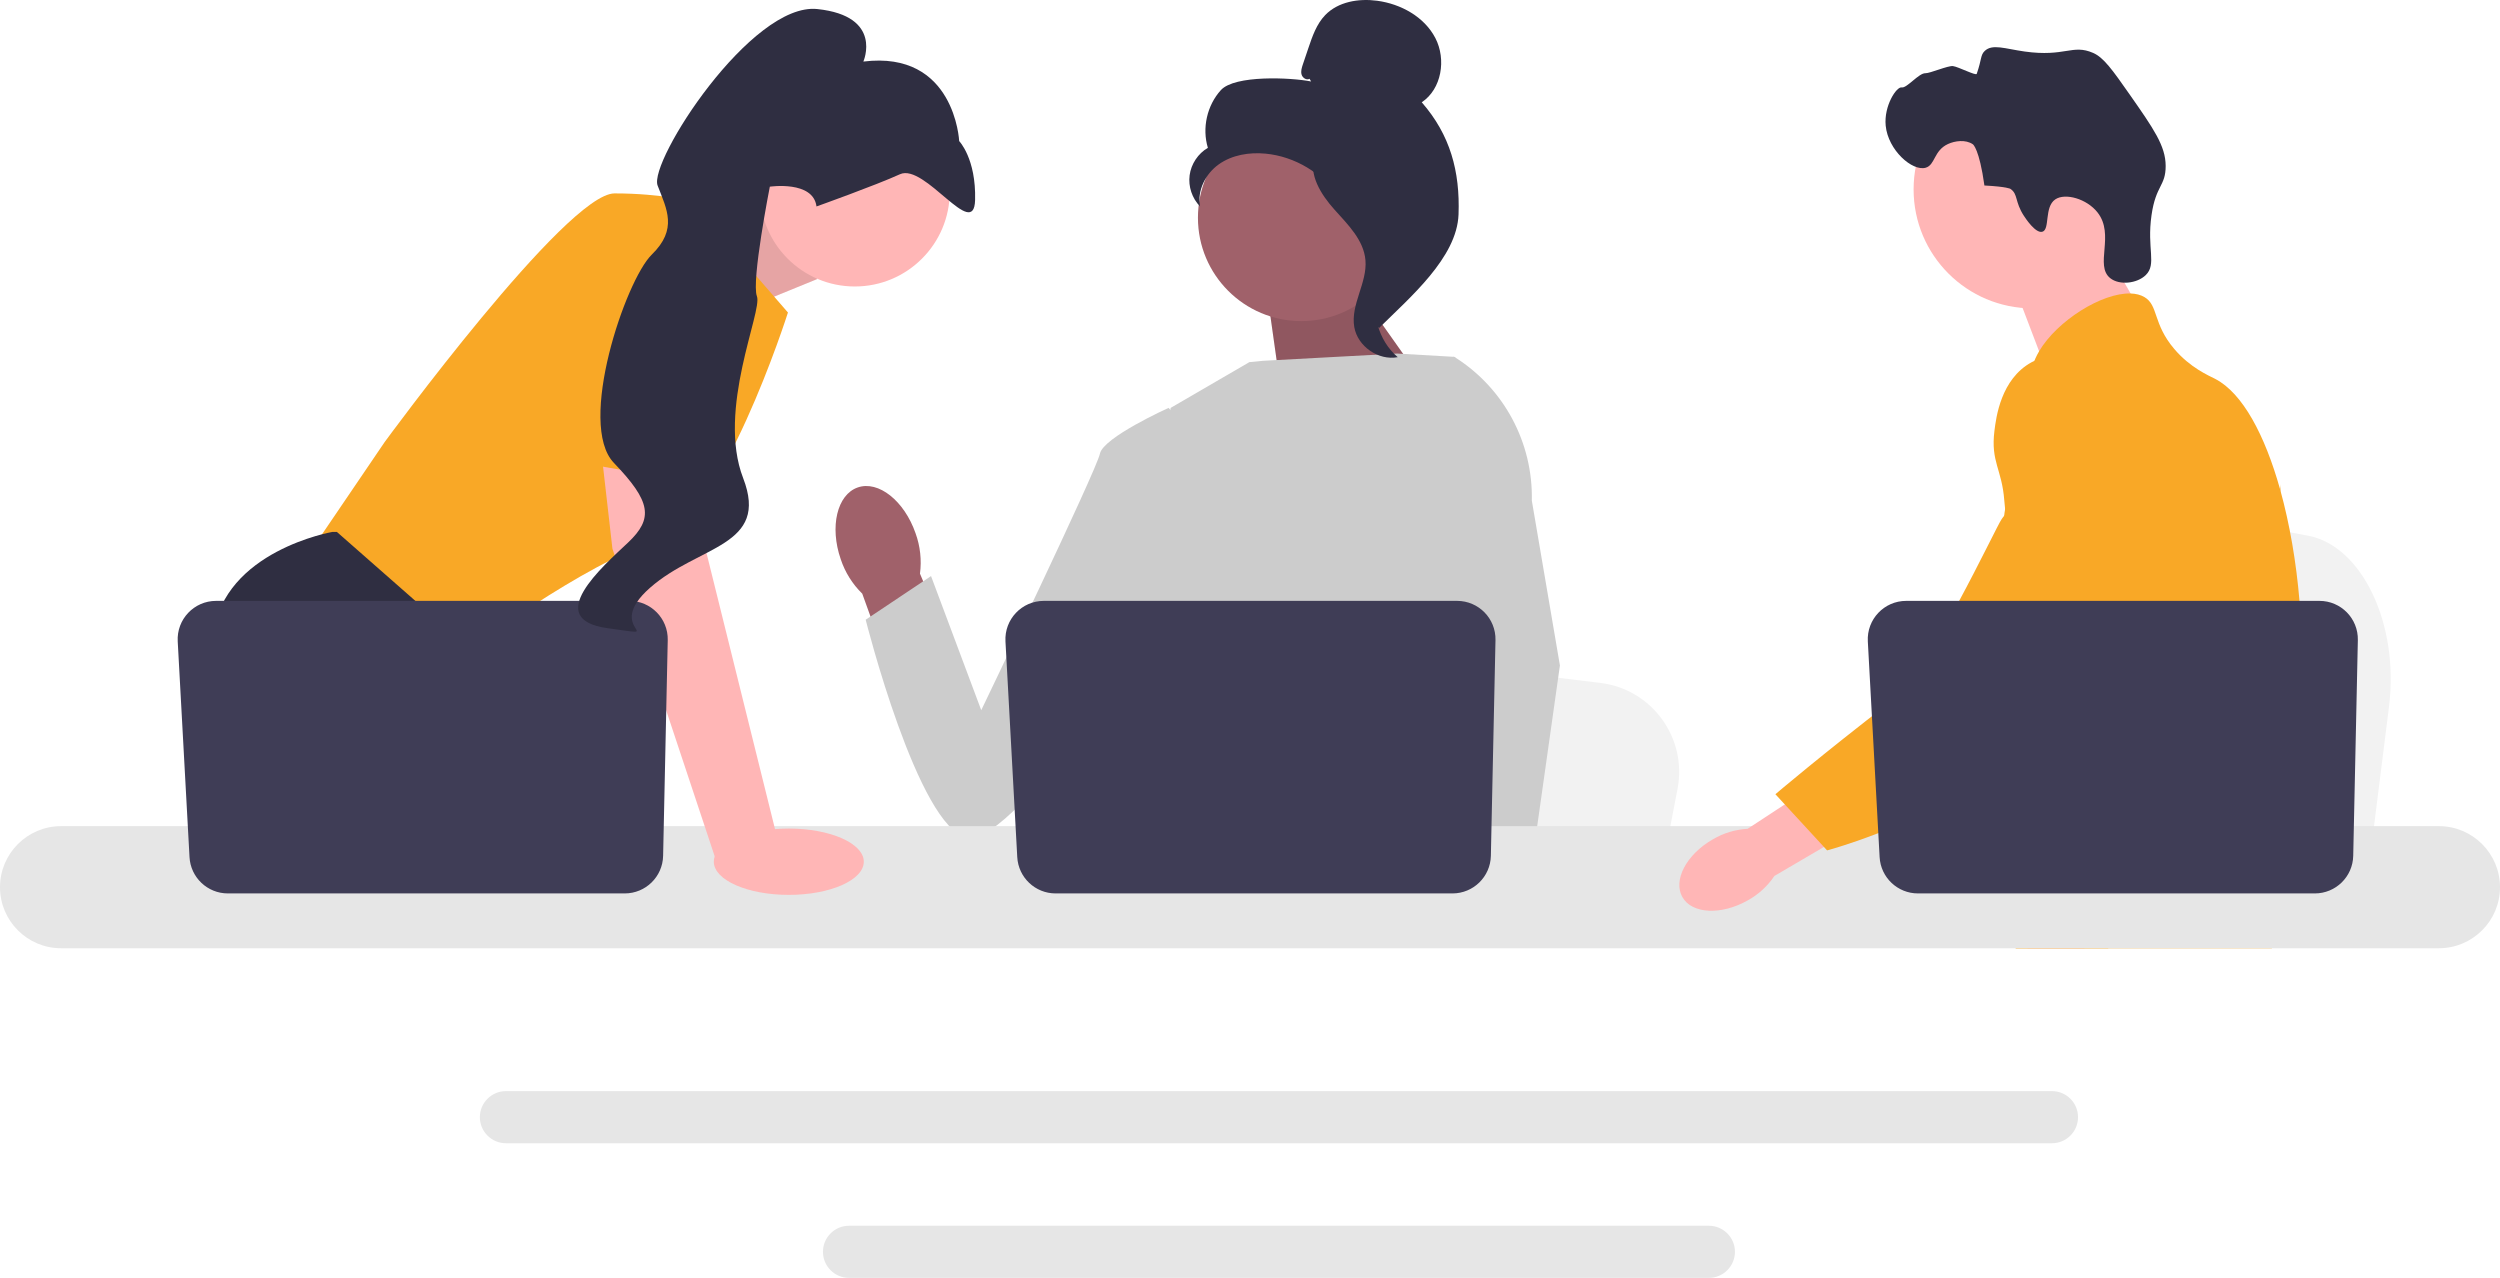
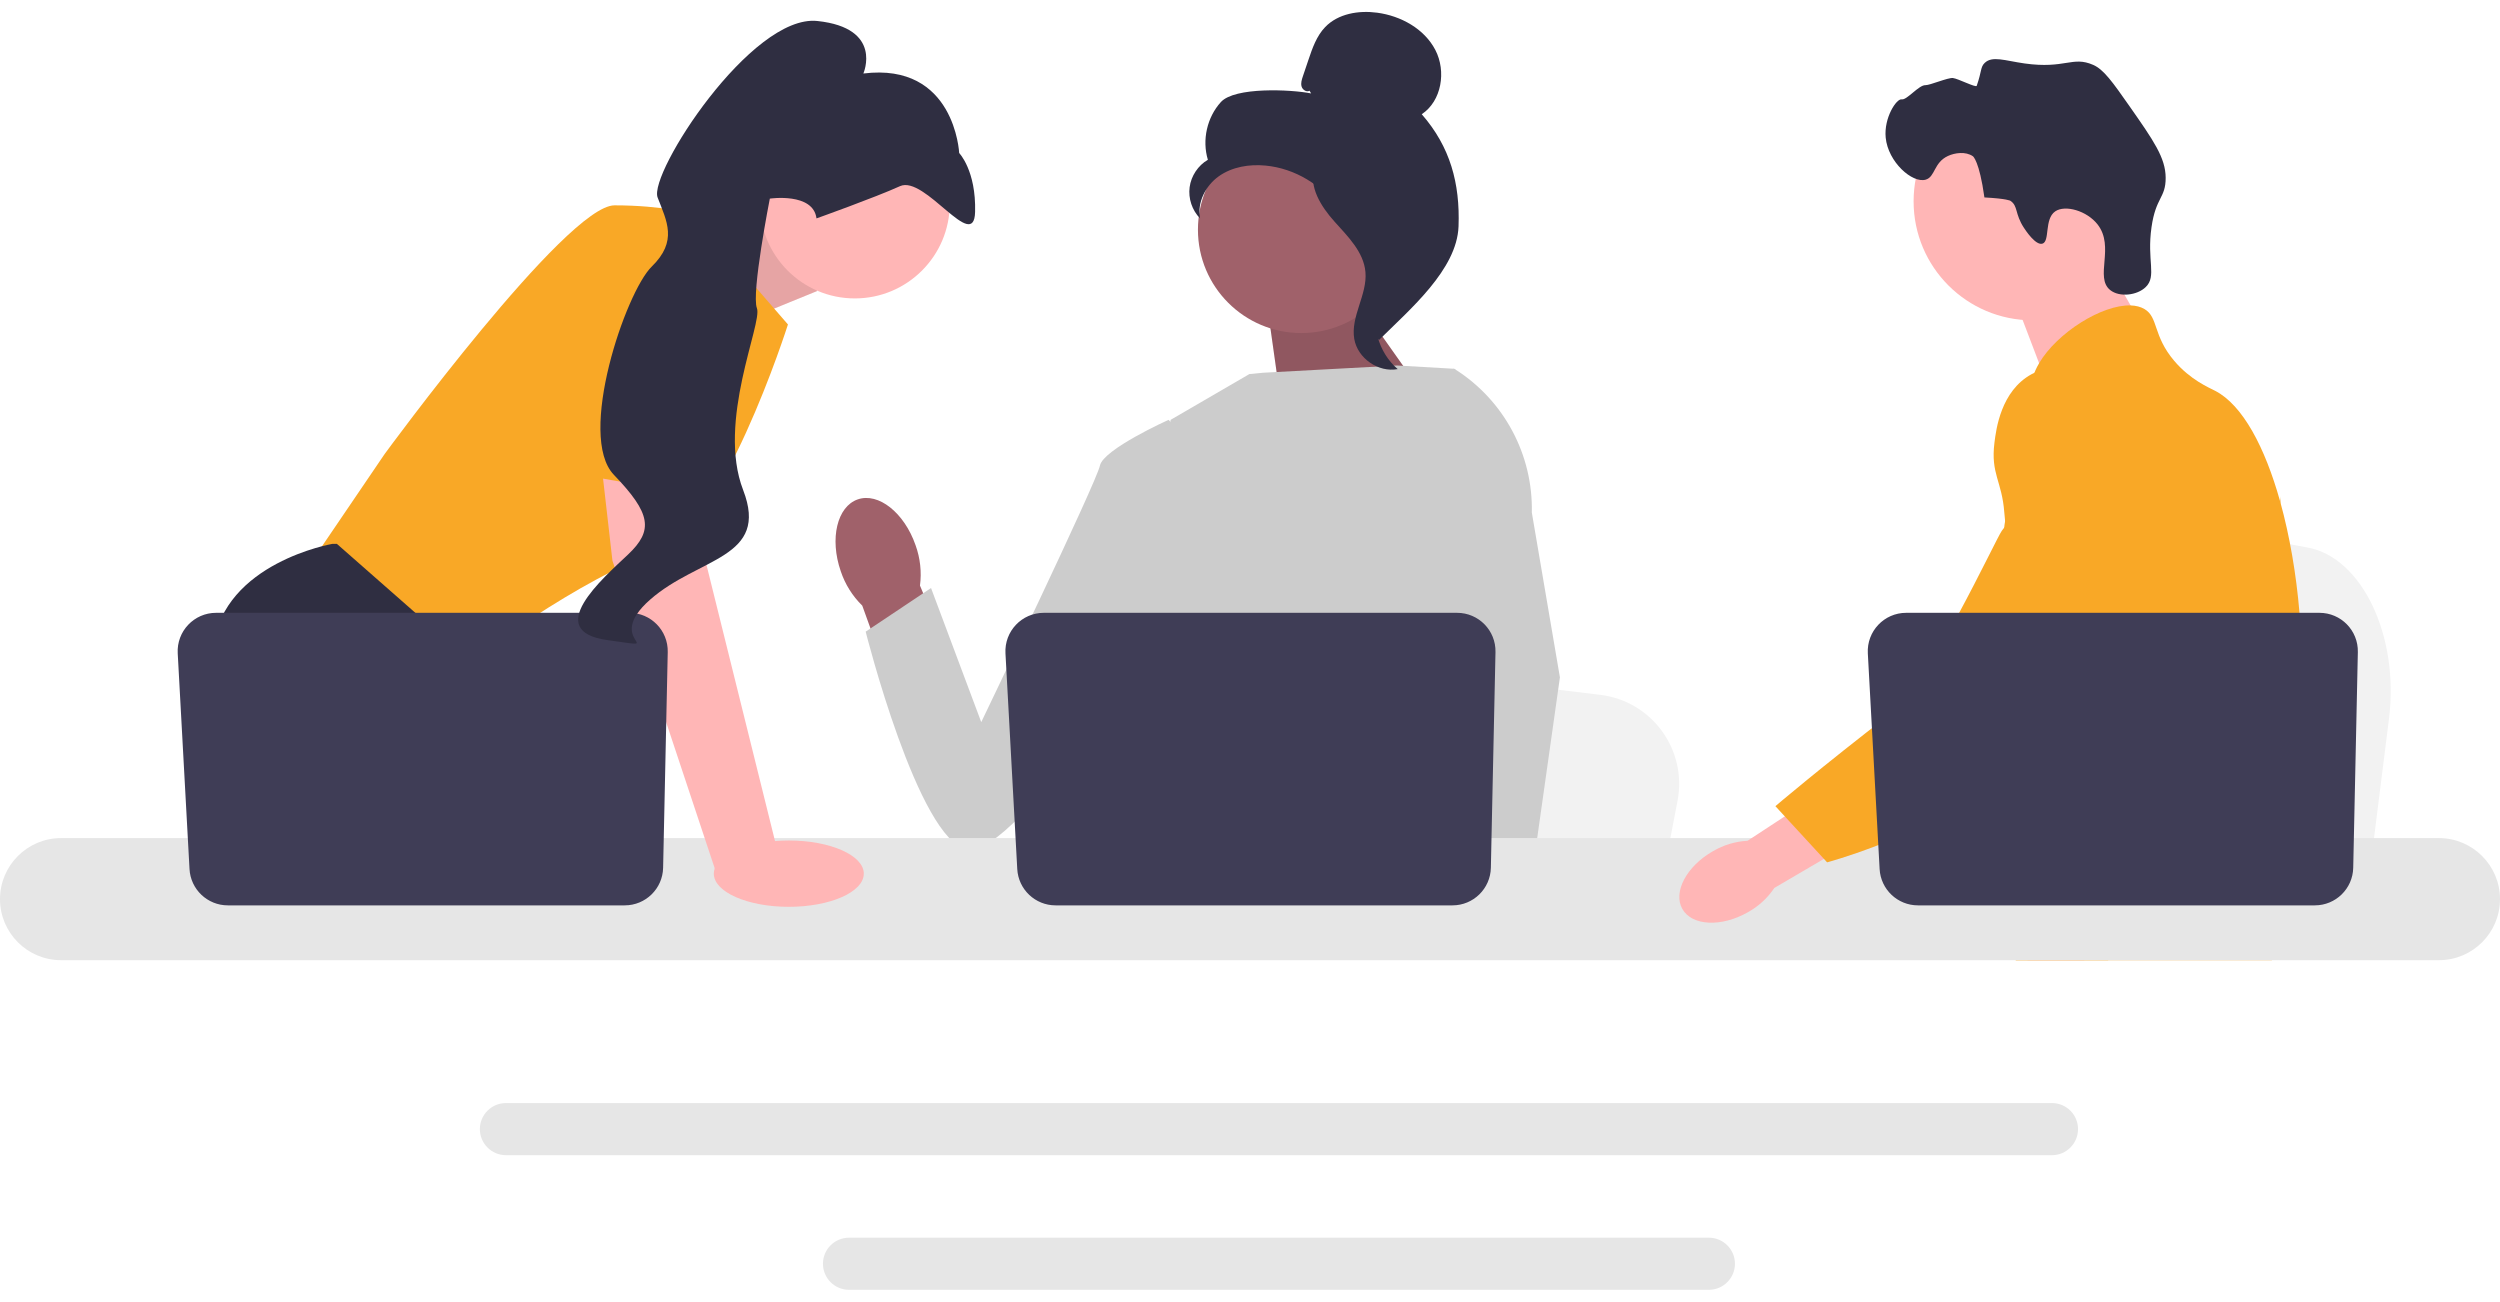
- <svg xmlns="http://www.w3.org/2000/svg" width="866.81" height="443.068" viewBox="0 0 866.81 443.068">
+ <svg xmlns="http://www.w3.org/2000/svg" width="466.81" height="243.068" viewBox="0 0 866.81 443.068" class="svg-image">
  <path d="M828.335,244.952l-2.715,21.622-6.739,53.704h-135.383c1.057-12.037,2.502-29.362,4.046-48.065,.152-1.868,.312-3.748,.464-5.639,3.872-47.014,8.108-100.216,8.108-100.216l17.799,3.316,34.532,6.421,14.071,2.615,37.681,7.017c18.787,3.491,31.71,30.693,28.135,59.226Z" fill="#f2f2f2" />
  <polygon points="725.93 79.358 742.579 108.492 710.58 131.169 696.93 95.358 725.93 79.358" fill="#ffb6b6" />
  <circle cx="704.735" cy="65.675" r="41.244" fill="#ffb6b6" />
  <path d="M701.774,74.896c-3.275-4.984-1.99-7.591-4.731-9.423-0-0-1.103-.737-8.999-1.157h0c-1.768-12.724-3.975-14.267-3.975-14.267-2.543-1.778-6.318-1.201-8.666-.113-4.966,2.3-4.391,7.269-7.735,8.22-4.619,1.314-13.024-6.092-13.852-14.569-.675-6.915,3.78-13.631,5.547-13.276,1.752,.352,5.947-5.003,8.212-4.92,1.547,.056,7.867-2.691,9.567-2.476,1.857,.235,7.978,3.429,8.234,2.699,1.773-5.072,1.252-6.479,2.756-7.93,2.665-2.571,7.026-.781,13.866,.181,14.074,1.978,16.531-2.663,23.743,.483,3.644,1.589,6.692,5.874,12.641,14.38,8.319,11.895,12.479,17.842,12.506,24.779,.027,7.074-3.398,6.625-4.903,17.098-1.675,11.658,1.884,16.989-2.004,20.777-3.005,2.927-9.113,3.622-12.322,1.053-5.494-4.399,1.696-15.012-4.384-22.767-3.732-4.76-11.238-6.878-14.676-4.525-3.888,2.66-1.746,10.469-4.48,11.21-2.341,.634-5.772-4.588-6.343-5.457Z" fill="#2f2e41" />
  <path d="M797.85,237.338c-1.15,19.67-5.72,25.88-7.32,49.11-.35,5.1-.56,11.02-.56,18.08,0,1.8,.01,3.54,.01,5.24,0,3.62-.069,7.04-.49,10.51-.319,2.77-.869,5.56-1.779,8.5h-88.83c-.01-.02-.01-.04-.021-.06-.52-2.26-.85-4.42-1.1-6.49-.08-.66-.15-1.31-.21-1.95-.08-.75-.15-1.49-.22-2.22-.271-2.91-.54-5.66-1.181-8.29-.859-3.63-2.42-7.05-5.62-10.35-1.31-1.35-2.619-2.4-3.899-3.32-.25-.17-.49-.34-.74-.51-3.54-2.43-6.89-4.18-9.79-9.14-.05-.07-.09-.15-.13-.22-.5-.87-1.8-3.15-2.74-6.19-.99-3.16-1.59-7.13-.51-11.19,2.57-9.62,12.09-10.58,19.87-20.3,.84-1.05,1.67-2.21,2.46-3.5,3.52-5.72,4.47-10.76,5.59-16.75,.18-.97,.34-1.93,.47-2.86,.101-.7,.19-1.39,.261-2.07,.619-5.71,.319-10.63-.41-15.03-2.38-14.41-9.4-23.33-4.44-36.26,1.561-4.06,3.771-7.11,6-9.72,4.72-5.53,9.57-9.12,8.73-16.26-.851-7.2-6.311-8.19-6.92-14.48-.311-3.18,.729-6.53,2.68-9.82v-.01c6.24-10.59,21.82-20.34,31.72-20.03,1.83,.05,3.45,.46,4.8,1.25,4.891,2.88,2.851,9.17,10.341,17.99,5.569,6.55,11.869,9.17,14.26,10.41,9.47,4.94,17.17,19.51,22.399,38.14,.04,.14,.08,.28,.12,.43,3.23,11.67,5.511,24.92,6.641,38.36,.479,5.69,.76,11.41,.819,17.07,.051,4.52-.05,8.44-.26,11.93Z" fill="#f9a826" />
  <g>
    <polygon points="731.331 304.728 729.52 309.768 728.38 312.927 725.74 320.278 722.68 328.778 703.01 328.778 706.31 320.278 707.84 316.318 710.38 309.768 714.64 298.768 731.331 304.728" fill="#ffb6b6" />
    <path d="M790.84,167.827c-.05,.65-.12,1.37-.19,2.15-.779,7.94-2.62,22.15-5.31,38.36-1.42,8.55-3.08,17.66-4.95,26.71-4.02,19.53-9.02,38.76-14.67,51.4-1.01,2.28-2.05,4.34-3.11,6.16-.81,1.39-1.66,2.76-2.55,4.11-2.88,4.43-6.11,8.63-9.46,12.55-.13,.17-.28,.33-.43,.5-.54,.64-1.101,1.27-1.66,1.9-2.74,3.09-5.54,5.97-8.25,8.61-3.3,3.22-6.48,6.07-9.33,8.5h-31.94l-.13-.06-4.6-2.04s1.31-1.54,3.5-4.45c.45-.59,.93-1.24,1.45-1.95,.64-.87,1.33-1.83,2.069-2.87,1.54-2.18,3.29-4.74,5.17-7.64,3.641-5.61,7.79-12.51,11.98-20.5,.48-.93,.97-1.87,1.46-2.82,.01-.03,.03-.06,.04-.09,.83-1.62,1.65-3.29,2.47-4.99,6.95-14.46,8.94-26.46,9.511-30.35,.8-5.5,1.909-13.19,1.609-21.65-.2-5.58-1.01-11.48-2.939-17.34v-.01c-.4-1.23-.851-2.46-1.36-3.68-.91-2.19-1.99-4.35-3.271-6.48-5.649-9.38-10.239-9.77-13.89-19.99-1.08-3.03-3.53-9.87-2.78-17.09v-.01c.091-.89,.24-1.79,.44-2.69v-.01c.05-.25,.12-.51,.19-.76,.569-2.21,1.51-4.4,2.939-6.48,2.79-4.04,6.6-6.44,10.01-7.87l.011-.01c3.939-1.64,7.34-1.99,8-2.05,14.609-1.3,25.939,10.98,32.13,17.69,2.39,2.59,4.58,4.76,6.58,6.53,15.569,13.9,19.84,5.02,20.949,.43,.17-.71,.261-1.32,.311-1.72Z" fill="#f9a826" />
    <path d="M790.89,167.308c0,.05-.01,.22-.05,.5,.02-.15,.03-.3,.04-.44,0-.03,0-.05,.01-.06Z" fill="#f9a826" />
  </g>
  <path d="M711.47,378.318H175.42c-4.98,0-9.04,4.05-9.04,9.03,0,4.99,4.06,9.04,9.04,9.04H711.47c4.979,0,9.03-4.05,9.03-9.04,0-4.98-4.051-9.03-9.03-9.03Z" fill="#e6e6e6" />
  <path d="M592.51,424.998H294.37c-4.98,0-9.03,4.05-9.03,9.03s4.05,9.04,9.03,9.04h298.14c4.98,0,9.04-4.06,9.04-9.04s-4.06-9.03-9.04-9.03Z" fill="#e6e6e6" />
  <polygon points="235.069 81.275 268.853 67.057 283.344 96.762 247.842 111.253 235.069 81.275" fill="#ffb6b6" />
  <polygon points="235.069 81.275 268.853 67.057 283.344 96.762 247.842 111.253 235.069 81.275" opacity=".1" />
  <path d="M239.872,69.955l33.328,38.4s-23.185,73.177-46.369,79.698-65.932,38.4-65.932,38.4l-53.615-34.777,26.083-38.4s63.034-86.218,79.698-86.218c16.664,0,26.807,2.898,26.807,2.898Z" fill="#f9a826" />
  <path d="M194.843,320.278H117.261l-4.905-6.557-20.026-26.771-4.608-6.158s-17.389-31.879-13.766-60.86c3.623-28.981,41.298-35.502,41.298-35.502h1.55l46.123,40.53-2.753,37.719,14.606,24.272,20.062,33.328Z" fill="#2f2e41" />
  <polygon points="133.15 320.278 112.356 320.278 112.356 289.486 133.15 320.278" fill="#2f2e41" />
  <path d="M581.644,273.532l-2.587,13.418-6.419,33.328h-128.958c1.007-7.47,2.384-18.222,3.854-29.829,.145-1.159,.297-2.326,.442-3.499,3.688-29.177,7.723-62.193,7.723-62.193l16.954,2.058,32.893,3.985,13.404,1.623,35.893,4.354c17.896,2.166,30.205,19.048,26.8,36.755Z" fill="#f2f2f2" />
  <path d="M764.144,320.278h-69.945c1.065-1.253,1.666-1.978,1.666-1.978l20.968-3.463,43.203-7.129s1.971,5.093,4.108,12.571Z" fill="#2f2e41" />
  <polygon points="467.455 95.766 497.873 138.784 444.814 140.369 439.119 99.942 467.455 95.766" fill="#a0616a" />
  <polygon points="467.455 95.766 497.873 138.784 444.814 140.369 439.119 99.942 467.455 95.766" opacity=".1" />
  <path id="uuid-ae755ff6-bb09-410e-86b1-7d1b81a37005-126" d="M317.446,184.896c-3.903-11.259-12.876-18.372-20.041-15.887-7.165,2.485-9.808,13.625-5.902,24.888,1.499,4.52,4.058,8.616,7.464,11.945l17.14,47.497,22.117-8.518-19.245-45.919c.615-4.724,.089-9.526-1.533-14.005Z" fill="#a0616a" />
  <path d="M523.347,162.977l-.042,43.841-4.079,16.193-8.39,33.306-6.108,30.633-4.55,22.822-1.623,8.151c-1.224,.819-2.442,1.601-3.659,2.355h-105.976c-6.021-3.615-9.39-6.427-9.39-6.427,0,0,1.666-1.565,3.572-4.079,3.217-4.246,7.108-11.201,4.724-17.845-.5-1.391-.63-3.086-.478-4.977,.971-12.476,14.056-33.574,14.056-33.574l-2.71-31.314-1.188-13.722,8.378-66.91,27.307-15.874,4.714-.456,46.536-2.514,19.234,1.108,.877,.239,18.794,39.045Z" fill="#ccc" />
  <g>
    <polygon points="525.414 320.278 502.229 320.278 501.208 309.772 501.186 309.562 507.75 309.113 524.827 307.947 525.124 314.235 525.356 319.061 525.414 320.278" fill="#ffb6b6" />
    <path d="M531.121,173.576l9.739,57.143-7.948,56.23-1.239,8.752-2.188,15.454-.674,4.753,.022,.514,.167,3.855h-27.532l-1.014-10.506-.087-.942-2.072-21.518-.036-.362-4.398-45.63,8.622-32.98,.638-2.427v-.007l3.751-56.469-2.905-25.663-.029-.239c.058,.036,.109,.073,.167,.109,.152,.094,.304,.188,.449,.29,16.925,10.737,27.01,29.575,26.568,49.644Z" fill="#ccc" />
  </g>
  <path d="M415.748,152.379l-10.587-10.951s-22.664,10.218-23.794,15.886c-1.13,5.669-41.146,88.926-41.146,88.926l-17.41-46.499-22.662,15.13s18.184,72.192,35.19,75.581,74.002-85.446,74.002-85.446l6.408-52.628Z" fill="#ccc" />
  <path d="M845.64,286.447H21.16c-11.67,0-21.16,9.5-21.16,21.17s9.49,21.16,21.16,21.16H845.64c11.67,0,21.17-9.49,21.17-21.16s-9.5-21.17-21.17-21.17Z" fill="#e6e6e6" />
  <path d="M518.522,221.94l-1.603,74.802c-.155,7.241-6.07,13.03-13.312,13.03h-137.603c-7.071,0-12.91-5.528-13.296-12.589l-4.089-74.802c-.417-7.628,5.656-14.042,13.296-14.042h143.295c7.466,0,13.472,6.137,13.312,13.601Z" fill="#3f3d56" />
  <circle cx="296.385" cy="66.41" r="32.922" fill="#ffb6b6" />
  <polygon points="241.321 152.551 244.944 191.675 269.578 290.935 248.296 298.394 212.34 190.226 207.374 146.755 241.321 152.551" fill="#ffb6b6" />
  <path d="M231.522,221.94l-1.603,74.802c-.155,7.241-6.07,13.03-13.312,13.03H79.004c-7.071,0-12.91-5.528-13.296-12.589l-4.089-74.802c-.417-7.628,5.656-14.042,13.296-14.042H218.21c7.466,0,13.472,6.137,13.312,13.601Z" fill="#3f3d56" />
  <ellipse cx="273.5" cy="298.778" rx="26" ry="11.5" fill="#ffb6b6" />
  <path d="M190.242,158.532l14.853-79.158s41.298-5.796,42.747,7.97-1.035,81.042-1.035,81.042l-56.564-9.853Z" fill="#f9a826" />
  <path d="M283.095,71.586s20.365-7.268,28.956-11.179c8.591-3.911,25.657,23.366,26.037,8.96,.38-14.406-5.518-20.447-5.518-20.447,0,0-1.473-31.515-33.223-27.575,0,0,6.984-15.767-15.941-18.205-22.925-2.438-58.589,52.921-55.395,61.194,3.194,8.273,7.023,15.113-2.039,23.959-9.062,8.846-26.03,58.769-13.12,72.203,12.91,13.434,13.758,19.264,4.912,27.621-8.846,8.358-29.754,26.53-7.147,29.685,22.607,3.155-2.068,.799,14.786-14.026,16.854-14.825,41.447-14.219,32.265-38.005-9.183-23.785,6.771-57.869,4.775-63.04-1.996-5.171,4.473-38.005,4.473-38.005,0,0,15.055-2.212,16.181,6.86Z" fill="#2f2e41" />
  <g>
    <circle cx="451.191" cy="75.499" r="35.838" fill="#a0616a" />
    <path d="M454.051,27.317c-1.037,.605-2.426-.311-2.759-1.464-.333-1.154,.055-2.379,.439-3.516l1.934-5.727c1.371-4.062,2.827-8.266,5.797-11.357,4.483-4.666,11.607-5.853,18.02-4.993,8.236,1.104,16.362,5.564,20.191,12.939,3.829,7.375,2.199,17.665-4.72,22.266,9.862,11.303,13.3,23.901,12.757,38.892-.543,14.991-16.879,28.788-27.533,39.348-2.379-1.442-4.542-8.201-3.234-10.656,1.308-2.455-.566-5.3,1.054-7.561,1.62-2.262,2.976,1.34,1.338-.909-1.034-1.419,3.001-4.684,1.464-5.533-7.432-4.108-9.903-13.371-14.571-20.465-5.63-8.556-15.265-14.35-25.462-15.312-5.617-.53-11.55,.43-16.154,3.691-4.604,3.261-7.585,9.089-6.517,14.629-2.765-2.808-4.141-6.922-3.622-10.828,.519-3.906,2.922-7.518,6.325-9.506-2.069-6.841-.297-14.711,4.505-20.005,4.802-5.294,24.28-4.392,31.291-2.999l-.542-.93Z" fill="#2f2e41" />
    <path d="M455.14,53.475c9.285,1.002,15.989,9.045,21.65,16.473,3.263,4.281,6.681,9.009,6.599,14.391-.083,5.441-3.721,10.109-5.46,15.265-2.842,8.429-.072,18.457,6.693,24.233-6.685,1.269-13.911-3.744-15.065-10.449-1.343-7.806,4.574-15.34,3.873-23.23-.617-6.951-6.095-12.301-10.752-17.498-4.657-5.197-9.03-12.094-6.888-18.735l-.65-.45Z" fill="#2f2e41" />
  </g>
  <g>
    <path id="uuid-aec20554-f6ec-4c5b-9d97-717cd04239bf-127" d="M593.947,290.977c-9.197,5.231-13.952,14.216-10.623,20.069,3.33,5.852,13.483,6.355,22.683,1.121,3.703-2.04,6.864-4.938,9.218-8.45l38.687-22.656-11.019-17.928-36.969,24.238c-4.223,.228-8.331,1.465-11.978,3.607Z" fill="#ffb6b6" />
    <path d="M724.935,124.841c-1.156-.458-11.3-4.3-20.561,.772-10.638,5.826-12.281,19.126-12.858,23.791-1.331,10.776,2.591,13.191,3.419,24.101,1.549,20.41,5.633-2.874-.889,6.442-2.258,3.225-25.317,53.198-38.034,62.986-24.733,19.037-40.439,32.444-40.439,32.444l17.93,19.477s28.333-7.549,53.376-23.81c25.688-16.68,38.532-25.02,48.469-41.335,.856-1.405,21.331-36.176,10.335-74.624-2.508-8.77-7.104-24.839-20.747-30.245Z" fill="#f9a826" />
  </g>
  <path d="M817.522,221.94l-1.603,74.802c-.155,7.241-6.07,13.03-13.312,13.03h-137.603c-7.071,0-12.91-5.528-13.296-12.589l-4.089-74.802c-.417-7.628,5.656-14.042,13.296-14.042h143.295c7.466,0,13.472,6.137,13.312,13.601Z" fill="#3f3d56" />
</svg>
